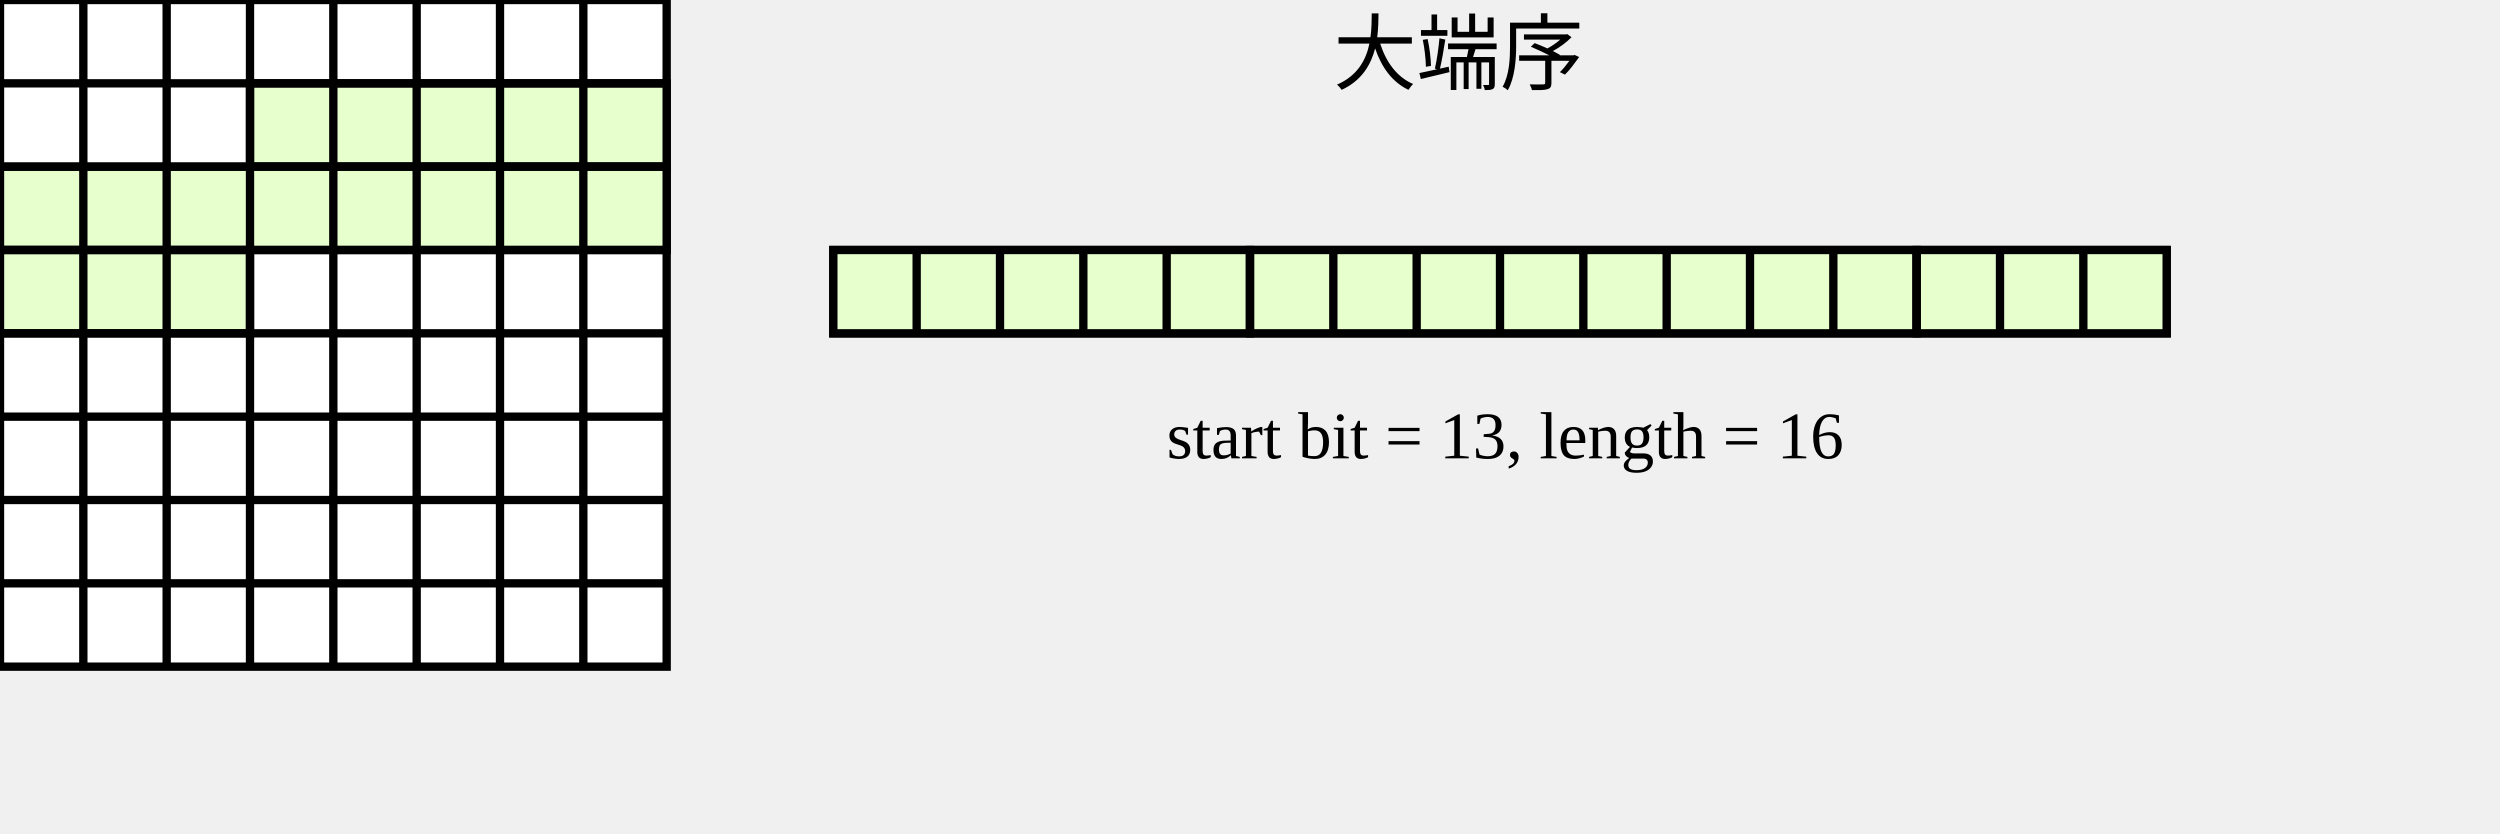
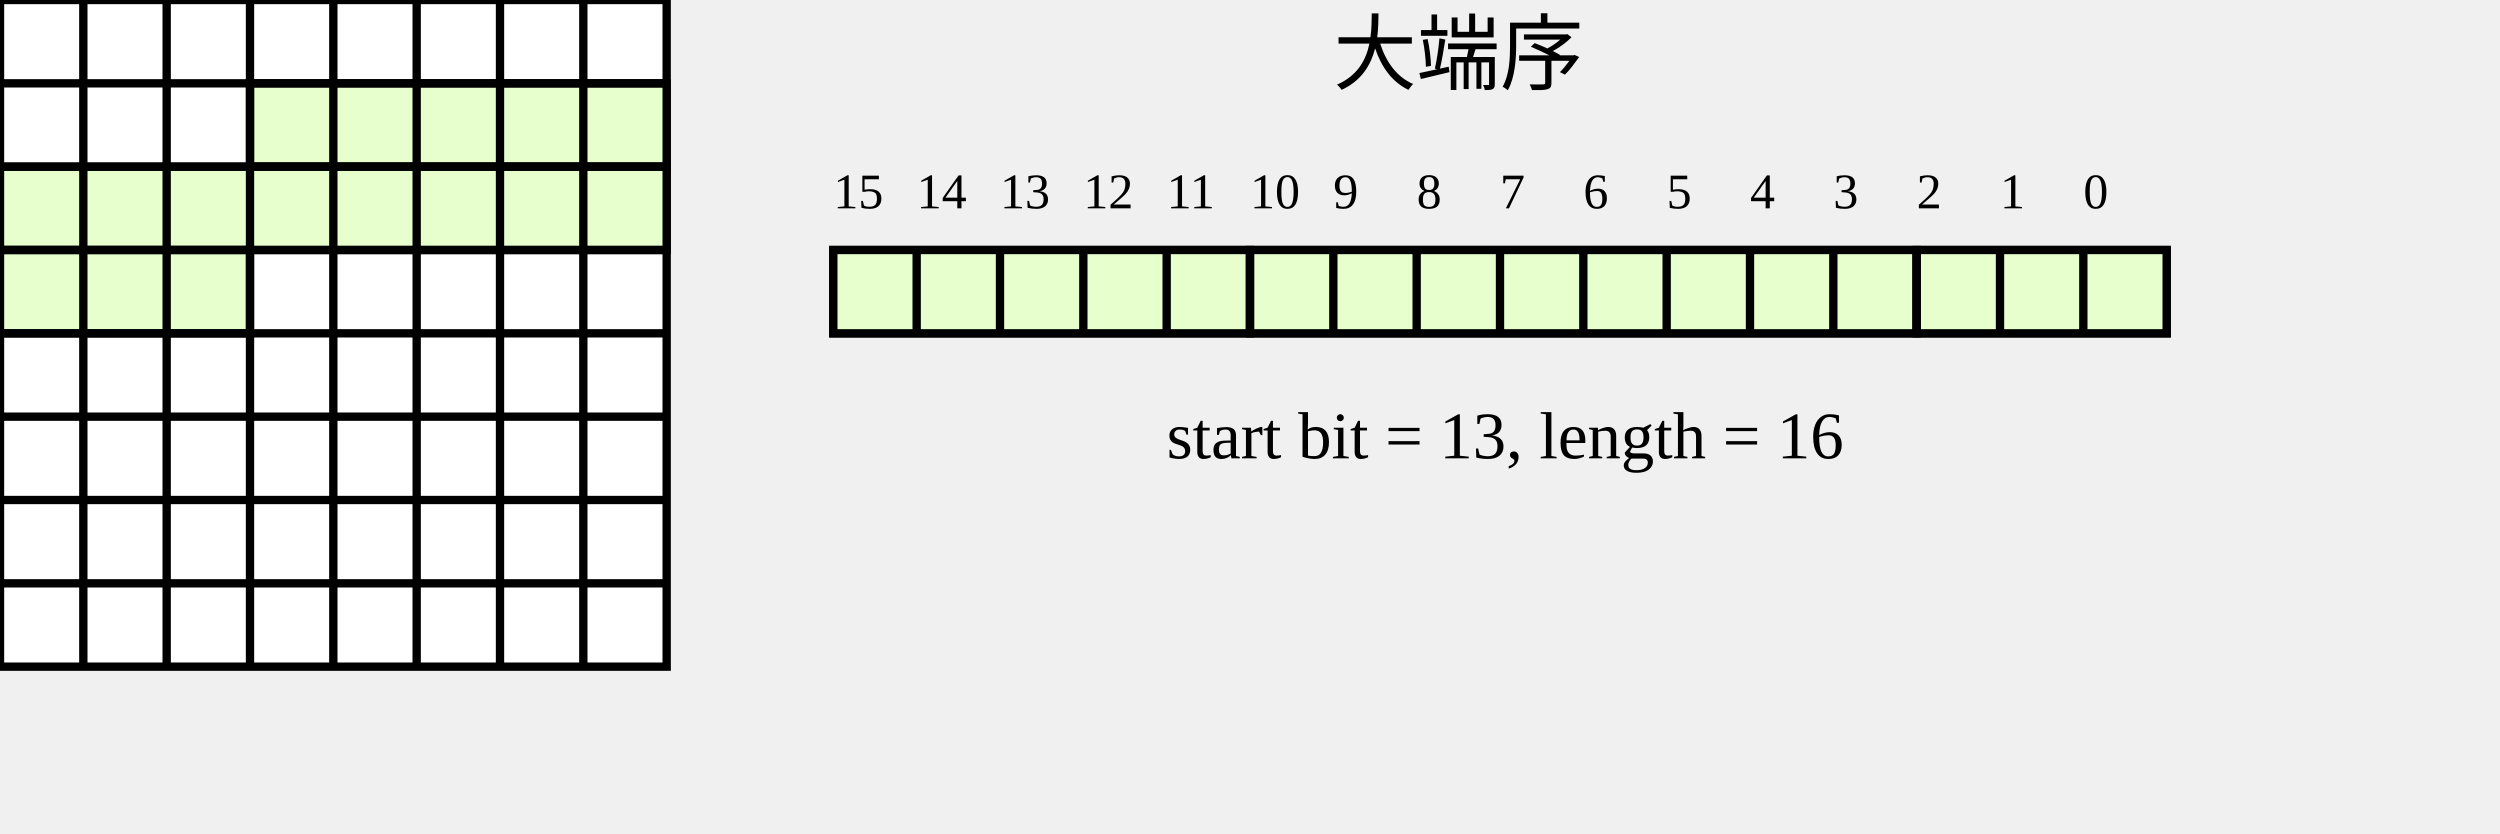
<svg xmlns="http://www.w3.org/2000/svg" viewBox="0 0 300 100">
  <rect width="80" height="80" fill="white" stroke="black" />
  <rect x="30" y="10" width="50" height="10" fill="#E6FFCC" stroke="black">
    <animate attributeName="fill" values="#E6FFCC;#00CC00;#00CC00;#00CC00;#00CC00" begin="0s" dur="8s" repeatCount="indefinite" keyTimes="0; 0.25; 0.5;0.75; 1" calcMode="discrete" />
  </rect>
  <rect x="0" y="20" width="80" height="10" fill="#E6FFCC" stroke="black">
    <animate attributeName="fill" values="#E6FFCC;#E6FFCC;#00CC00;#00CC00;#00CC00" begin="0s" dur="8s" repeatCount="indefinite" keyTimes="0; 0.25; 0.5;0.75; 1" calcMode="discrete" />
  </rect>
  <rect x="0" y="30" width="30" height="10" fill="#E6FFCC" stroke="black">
    <animate attributeName="fill" values="#E6FFCC;#E6FFCC;#E6FFCC;#00CC00;#00CC00" begin="0s" dur="8s" repeatCount="indefinite" keyTimes="0; 0.25; 0.5;0.75; 1" calcMode="discrete" />
  </rect>
  <g fill="none" stroke="black">
    <line x1="0" y1="10" x2="80" y2="10" />
    <line x1="0" y1="20" x2="80" y2="20" />
    <line x1="0" y1="30" x2="80" y2="30" />
    <line x1="0" y1="40" x2="80" y2="40" />
    <line x1="0" y1="50" x2="80" y2="50" />
    <line x1="0" y1="60" x2="80" y2="60" />
    <line x1="0" y1="70" x2="80" y2="70" />
    <line x1="10" y1="0" x2="10" y2="80" />
    <line x1="20" y1="0" x2="20" y2="80" />
    <line x1="30" y1="0" x2="30" y2="80" />
    <line x1="40" y1="0" x2="40" y2="80" />
    <line x1="50" y1="0" x2="50" y2="80" />
    <line x1="60" y1="0" x2="60" y2="80" />
    <line x1="70" y1="0" x2="70" y2="80" />
  </g>
  <rect x="100" y="30" width="160" height="10" fill="white" stroke="black" />
  <rect x="100" y="30" width="50" height="10" fill="#E6FFCC" stroke="black">
    <animate attributeName="fill" values="#E6FFCC;#00CC00;#00CC00;#00CC00;#00CC00" begin="0s" dur="8s" repeatCount="indefinite" keyTimes="0; 0.25; 0.5;0.75; 1" calcMode="discrete" />
  </rect>
  <rect x="150" y="30" width="80" height="10" fill="#E6FFCC" stroke="black">
    <animate attributeName="fill" values="#E6FFCC;#E6FFCC;#00CC00;#00CC00;#00CC00" begin="0s" dur="8s" repeatCount="indefinite" keyTimes="0; 0.25; 0.5;0.75; 1" calcMode="discrete" />
  </rect>
  <rect x="230" y="30" width="30" height="10" fill="#E6FFCC" stroke="black">
    <animate attributeName="fill" values="#E6FFCC;#E6FFCC;#E6FFCC;#00CC00;#00CC00" begin="0s" dur="8s" repeatCount="indefinite" keyTimes="0; 0.25; 0.5;0.75; 1" calcMode="discrete" />
  </rect>
  <g fill="none" stroke="black">
    <line x1="110" y1="30" x2="110" y2="40" />
    <line x1="120" y1="30" x2="120" y2="40" />
    <line x1="130" y1="30" x2="130" y2="40" />
    <line x1="140" y1="30" x2="140" y2="40" />
    <line x1="150" y1="30" x2="150" y2="40" />
    <line x1="160" y1="30" x2="160" y2="40" />
    <line x1="170" y1="30" x2="170" y2="40" />
    <line x1="180" y1="30" x2="180" y2="40" />
    <line x1="190" y1="30" x2="190" y2="40" />
    <line x1="200" y1="30" x2="200" y2="40" />
    <line x1="210" y1="30" x2="210" y2="40" />
    <line x1="220" y1="30" x2="220" y2="40" />
    <line x1="230" y1="30" x2="230" y2="40" />
    <line x1="240" y1="30" x2="240" y2="40" />
    <line x1="250" y1="30" x2="250" y2="40" />
  </g>
+   <text y="25" font-size="6px">
+     <tspan x="100">
+       15
+     </tspan>
+     <tspan x="110">
+       14 
+     </tspan>
+     <tspan x="120">
+       13
+     </tspan>
+     <tspan x="130">
+       12
+     </tspan>
+     <tspan x="140">
+       11
+     </tspan>
+     <tspan x="150">
+       10
+     </tspan>
+     <tspan x="160">
+       9
+     </tspan>
+     <tspan x="170">
+       8
+     </tspan>
+     <tspan x="180">
+       7
+     </tspan>
+     <tspan x="190">
+       6
+     </tspan>
+     <tspan x="200">
+       5
+     </tspan>
+     <tspan x="210">
+       4
+     </tspan>
+     <tspan x="220">
+       3
+     </tspan>
+     <tspan x="230">
+       2
+     </tspan>
+     <tspan x="240">
+       1
+     </tspan>
+     <tspan x="250">
+       0
+     </tspan>
+   </text>
  <text x="90" y="70" font-size="8px">
    <tspan x="140" y="55" font-size="8px">
      start bit = 13, length = 16
    </tspan>
    <tspan x="120" y="70" id="text1" fill-opacity="0">index = 1, pos = 4, left = 16, shift = - 11    
    <animate attributeName="fill-opacity" values="1;1;0;0" dur="8s" repeatCount="indefinite" begin="0s" calcMode="discrete" />
    </tspan>
    <tspan x="120" y="70" id="text2" fill-opacity="0">index = 2, pos = 7, left = 11, shift = - 3
    <animate attributeName="fill-opacity" values="0;0;1;0" dur="8s" repeatCount="indefinite" begin="0s" calcMode="discrete" />
    </tspan>
    <tspan x="120" y="70" id="text3" fill-opacity="0">index = 3, pos = 5, left = 3, shift = 5
    <animate attributeName="fill-opacity" values="0;0;0;1" dur="8s" repeatCount="indefinite" begin="0s" calcMode="discrete" />
    </tspan>
  </text>
  <text x="160" y="10" font-size="10px" font-family="inherit">
     大端序
  </text>
</svg>
